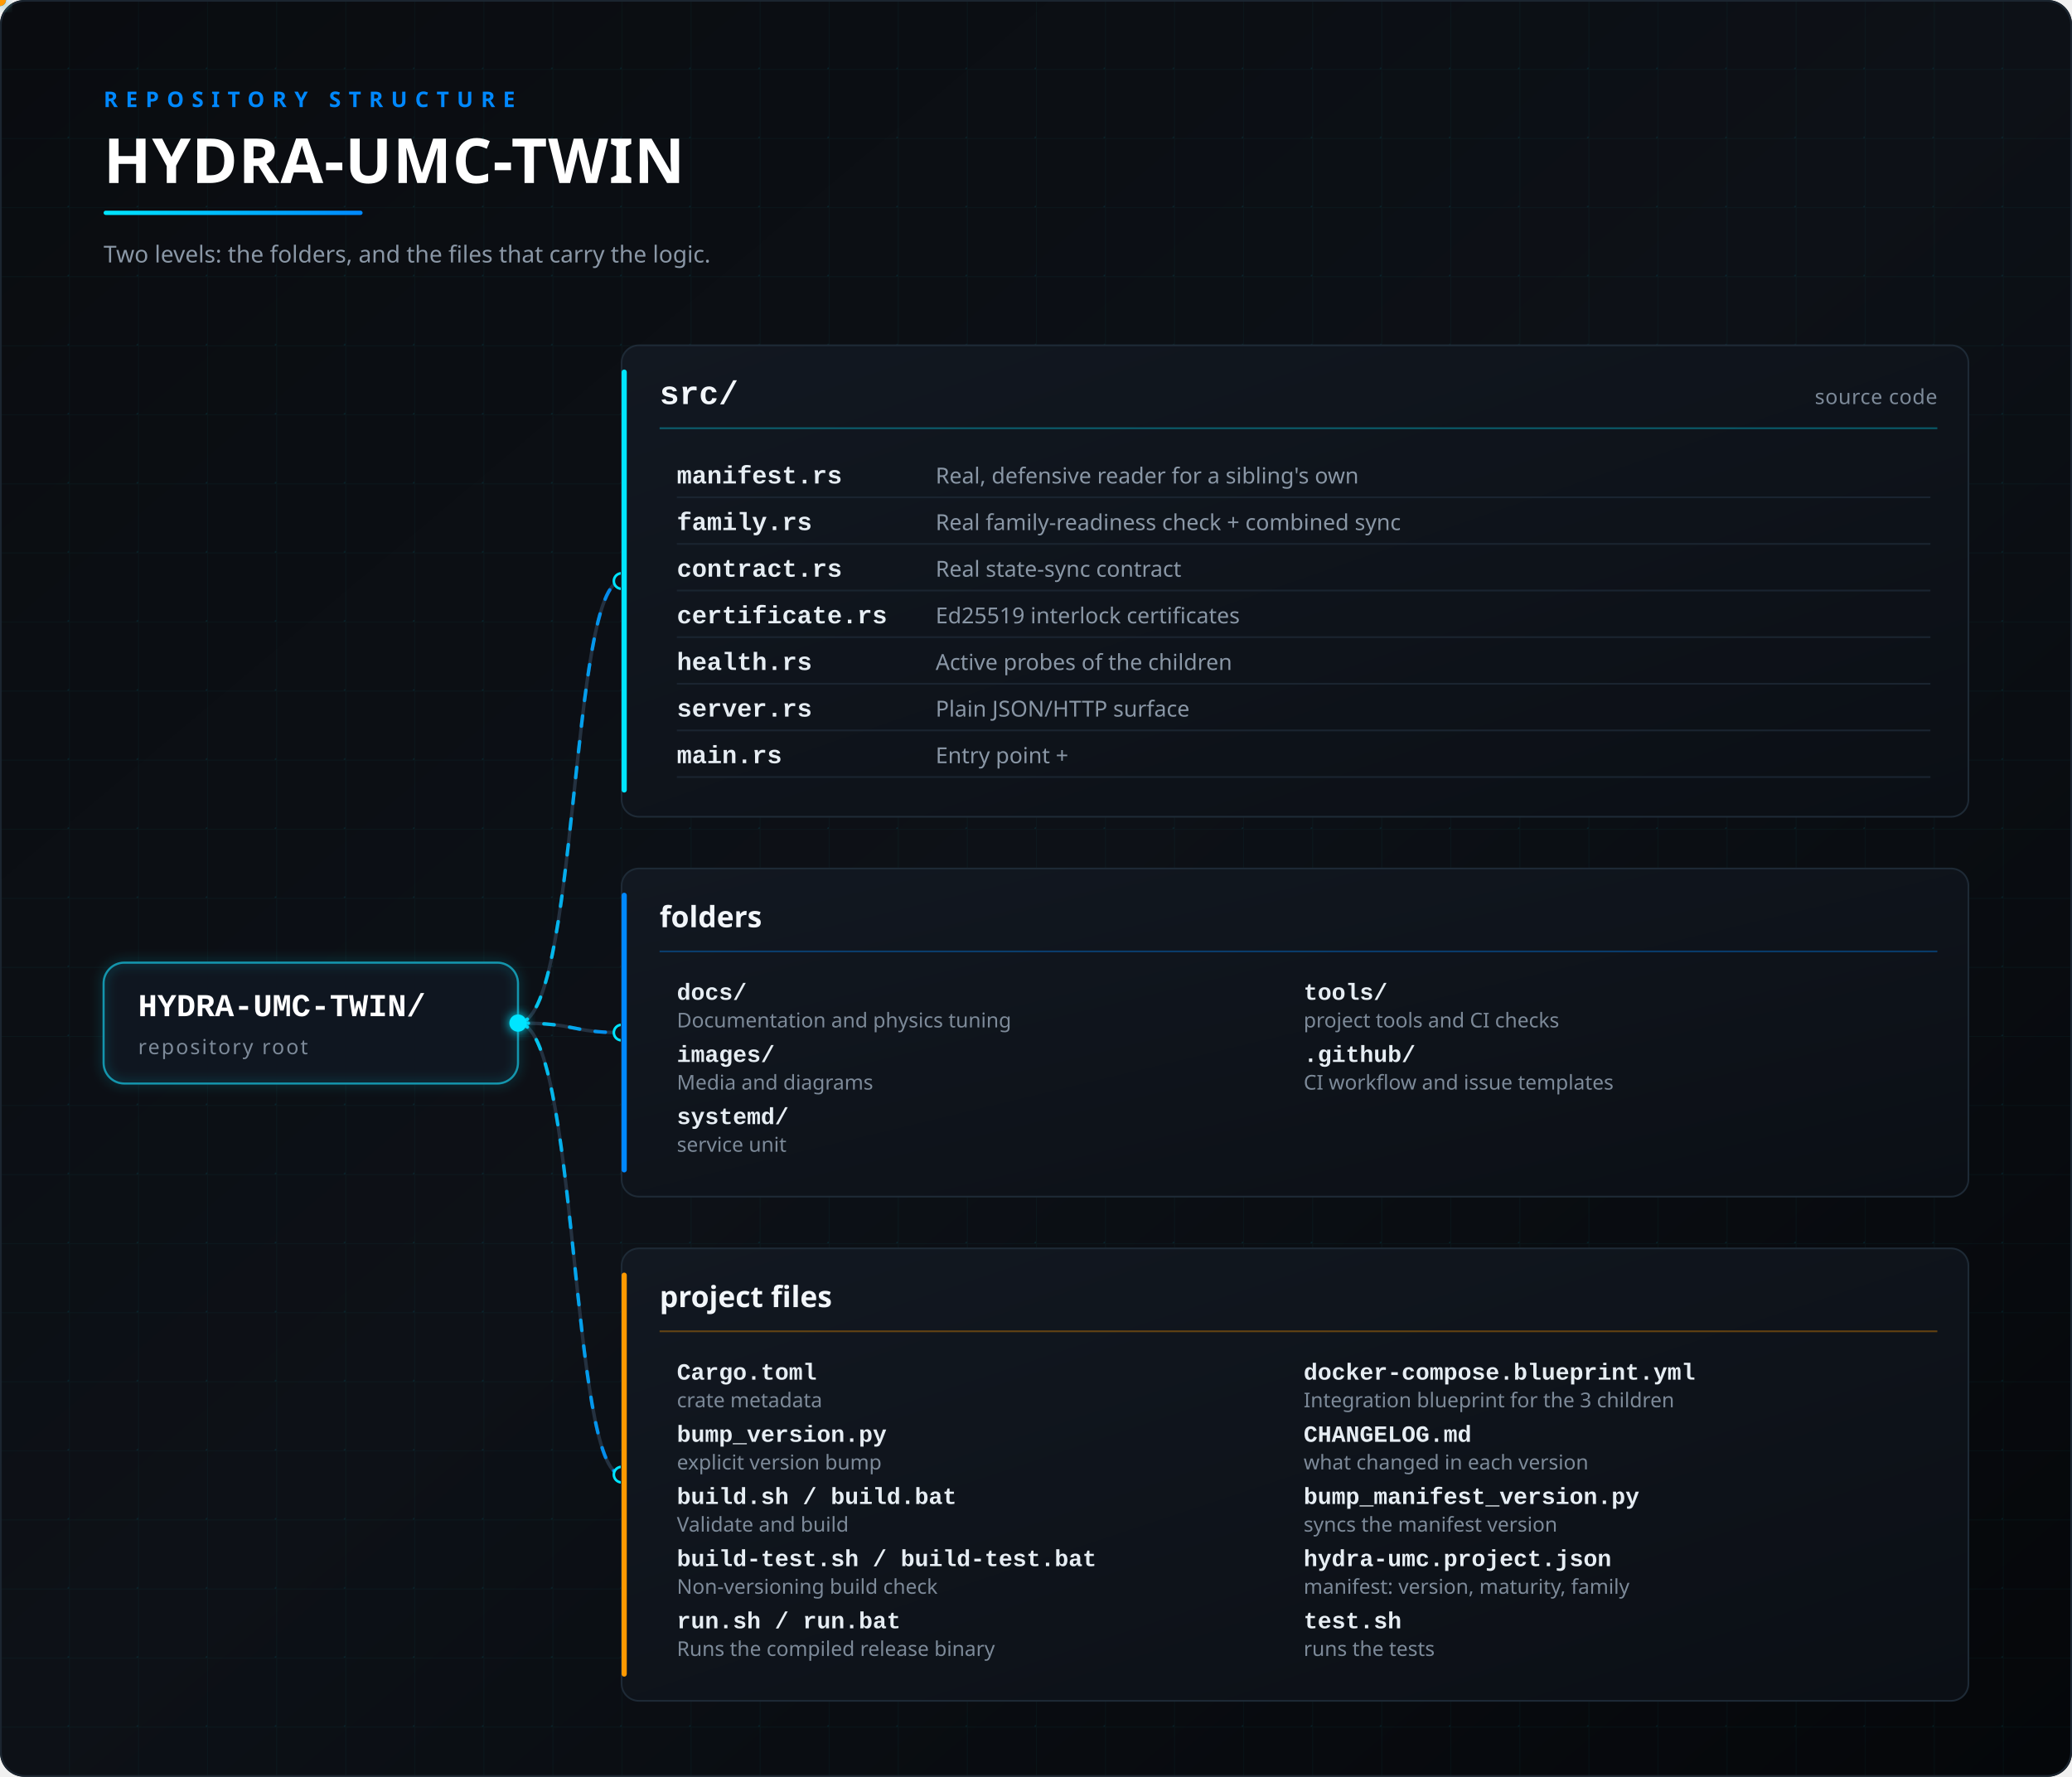
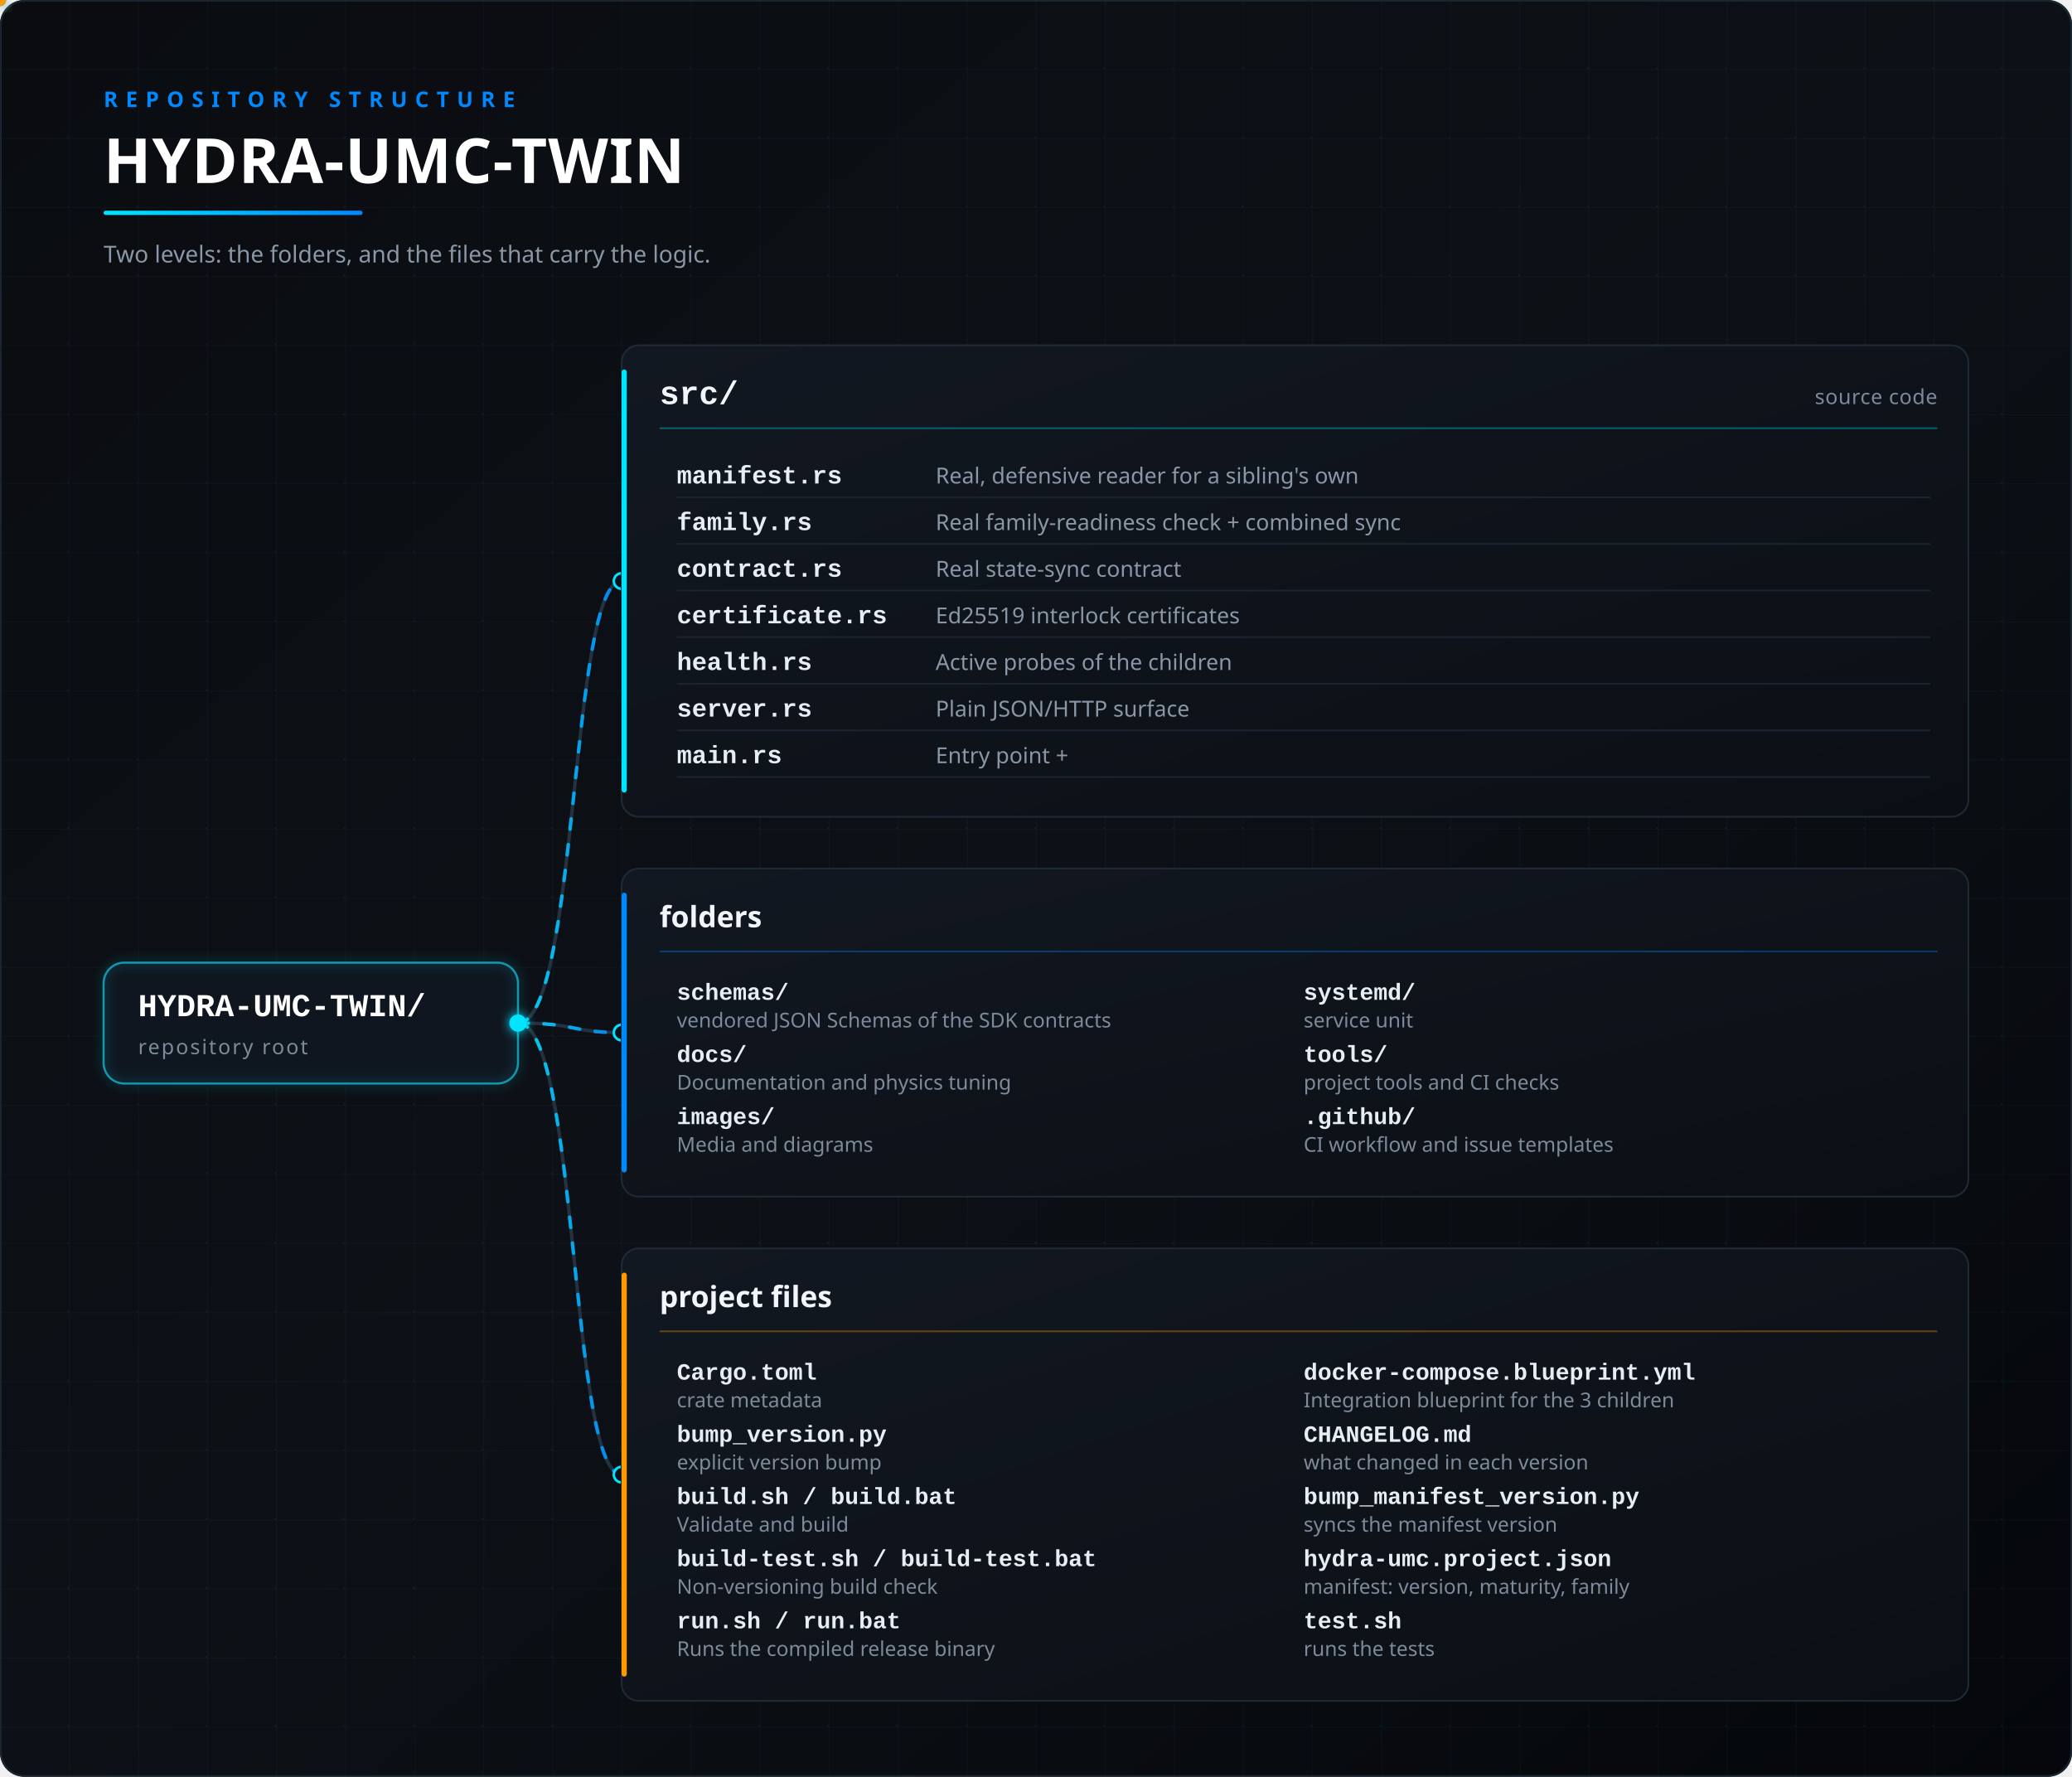
<svg xmlns="http://www.w3.org/2000/svg" viewBox="0 0 1200 1029" width="100%" role="img" aria-labelledby="t d">
  <defs>
    <linearGradient id="bg" x1="0" y1="0" x2="1" y2="1">
      <stop offset="0" stop-color="#0A0C10" />
      <stop offset="0.5" stop-color="#0D1117" />
      <stop offset="1" stop-color="#05070A" />
    </linearGradient>
    <linearGradient id="card" x1="0" y1="0" x2="1" y2="1">
      <stop offset="0" stop-color="#121821" />
      <stop offset="1" stop-color="#0B0F15" />
    </linearGradient>
    <linearGradient id="line" x1="0" y1="0" x2="1" y2="0">
      <stop offset="0" stop-color="#00E5FF" />
      <stop offset="1" stop-color="#0088FF" />
    </linearGradient>
    <filter id="glow" x="-50%" y="-50%" width="200%" height="200%">
      <feGaussianBlur stdDeviation="3" result="b" />
      <feMerge>
        <feMergeNode in="b" />
        <feMergeNode in="SourceGraphic" />
      </feMerge>
    </filter>
    <pattern id="grid" width="40" height="40" patternUnits="userSpaceOnUse">
      <path d="M40 0H0V40" fill="none" stroke="#00E5FF" stroke-opacity="0.035" />
      <circle cx="40" cy="40" r="1" fill="#00E5FF" fill-opacity="0.09" />
    </pattern>
  </defs>
  <rect width="1200" height="1029" rx="14" fill="url(#bg)" />
  <rect width="1200" height="1029" rx="14" fill="url(#grid)" />
  <rect x="0.5" y="0.5" width="1199" height="1028" rx="14" fill="none" stroke="#1B2530" />
  <text x="60" y="62" font-family="'Segoe UI','Noto Sans','Noto Sans CJK SC','Microsoft YaHei','Yu Gothic','Helvetica Neue',Helvetica,Arial,sans-serif" font-size="12.5" font-weight="600" fill="#0088FF" text-anchor="start" letter-spacing="4.5">REPOSITORY STRUCTURE</text>
  <text x="60" y="106" font-family="'Segoe UI','Noto Sans','Noto Sans CJK SC','Microsoft YaHei','Yu Gothic','Helvetica Neue',Helvetica,Arial,sans-serif" font-size="36" font-weight="700" fill="#FFFFFF" text-anchor="start" letter-spacing="0.5">HYDRA-UMC-TWIN</text>
  <rect x="60" y="122" width="150" height="2.5" rx="1.25" fill="url(#line)">
    <animate attributeName="width" values="40;150;150" keyTimes="0;0.4;1" dur="3s" repeatCount="indefinite" />
  </rect>
  <text x="60" y="152" font-family="'Segoe UI','Noto Sans','Noto Sans CJK SC','Microsoft YaHei','Yu Gothic','Helvetica Neue',Helvetica,Arial,sans-serif" font-size="13.5" font-weight="400" fill="#8A97A6" text-anchor="start">Two levels: the folders, and the files that carry the logic.</text>
  <path id="c0" d="M300,592.5 C335,592.5 330,336.5 360,336.5" fill="none" stroke="#243140" stroke-width="2" />
  <path d="M300,592.5 C335,592.5 330,336.5 360,336.5" fill="none" stroke="url(#line)" stroke-width="2" stroke-linecap="round" stroke-dasharray="6 9" opacity="0.9">
    <animate attributeName="stroke-dashoffset" from="0" to="-30" dur="1.6s" repeatCount="indefinite" />
  </path>
  <circle cx="360" cy="336.5" r="4.5" fill="#0D1117" stroke="#00E5FF" stroke-width="1.5" />
  <path id="c1" d="M300,592.5 C335,592.5 330,598 360,598" fill="none" stroke="#243140" stroke-width="2" />
  <path d="M300,592.5 C335,592.5 330,598 360,598" fill="none" stroke="url(#line)" stroke-width="2" stroke-linecap="round" stroke-dasharray="6 9" opacity="0.9">
    <animate attributeName="stroke-dashoffset" from="0" to="-30" dur="1.6s" repeatCount="indefinite" />
  </path>
  <circle cx="360" cy="598" r="4.5" fill="#0D1117" stroke="#00E5FF" stroke-width="1.5" />
  <path id="c2" d="M300,592.5 C335,592.5 330,854 360,854" fill="none" stroke="#243140" stroke-width="2" />
  <path d="M300,592.5 C335,592.5 330,854 360,854" fill="none" stroke="url(#line)" stroke-width="2" stroke-linecap="round" stroke-dasharray="6 9" opacity="0.9">
    <animate attributeName="stroke-dashoffset" from="0" to="-30" dur="1.6s" repeatCount="indefinite" />
  </path>
  <circle cx="360" cy="854" r="4.5" fill="#0D1117" stroke="#00E5FF" stroke-width="1.5" />
  <circle r="3.5" fill="#00E5FF" filter="url(#glow)">
    <animateMotion dur="3.4s" repeatCount="indefinite">
      <mpath href="#c0" />
    </animateMotion>
  </circle>
  <circle r="3.5" fill="#0088FF" filter="url(#glow)">
    <animateMotion dur="4.2s" repeatCount="indefinite">
      <mpath href="#c1" />
    </animateMotion>
  </circle>
  <circle r="3.5" fill="#FF9900" filter="url(#glow)">
    <animateMotion dur="5.0s" repeatCount="indefinite">
      <mpath href="#c2" />
    </animateMotion>
  </circle>
  <rect x="60" y="557.5" width="240" height="70" rx="12" fill="#0F1620" stroke="#2A3A4C" stroke-width="1.2" />
  <rect x="60" y="557.5" width="240" height="70" rx="12" fill="none" stroke="#00E5FF" stroke-opacity="0.5" stroke-width="1.2" filter="url(#glow)">
    <animate attributeName="stroke-opacity" values="0.15;0.6;0.15" dur="3.6s" repeatCount="indefinite" />
  </rect>
  <text x="80" y="588.5" font-family="'JetBrains Mono','Cascadia Code','SFMono-Regular',Consolas,'Liberation Mono',monospace" font-size="18.5" font-weight="700" fill="#FFFFFF" text-anchor="start">HYDRA-UMC-TWIN/</text>
  <text x="80" y="610.5" font-family="'Segoe UI','Noto Sans','Noto Sans CJK SC','Microsoft YaHei','Yu Gothic','Helvetica Neue',Helvetica,Arial,sans-serif" font-size="12" font-weight="400" fill="#7D8A99" text-anchor="start" letter-spacing="1">repository root</text>
  <circle cx="300" cy="592.5" r="5" fill="#00E5FF" filter="url(#glow)" />
  <rect x="360" y="200" width="780" height="273" rx="10" fill="url(#card)" stroke="#1E2A36" stroke-width="1" />
  <rect x="360" y="214" width="3" height="245" rx="1.5" fill="#00E5FF">
    <animate attributeName="opacity" values="0.55;1;0.55" dur="4s" begin="0s" repeatCount="indefinite" />
  </rect>
  <text x="382" y="234" font-family="'JetBrains Mono','Cascadia Code','SFMono-Regular',Consolas,'Liberation Mono',monospace" font-size="19" font-weight="700" fill="#F2F6FA" text-anchor="start">src/</text>
  <text x="1122" y="234" font-family="'Segoe UI','Noto Sans','Noto Sans CJK SC','Microsoft YaHei','Yu Gothic','Helvetica Neue',Helvetica,Arial,sans-serif" font-size="12" font-weight="400" fill="#7D8A99" text-anchor="end" letter-spacing="0.3">source code</text>
  <line x1="382" y1="248" x2="1122" y2="248" stroke="#00E5FF" stroke-opacity="0.35" stroke-width="1" />
  <text x="392" y="280" font-family="'JetBrains Mono','Cascadia Code','SFMono-Regular',Consolas,'Liberation Mono',monospace" font-size="14.5" font-weight="600" fill="#E6EDF3" text-anchor="start">manifest.rs</text>
  <text x="541.86" y="280" font-family="'Segoe UI','Noto Sans','Noto Sans CJK SC','Microsoft YaHei','Yu Gothic','Helvetica Neue',Helvetica,Arial,sans-serif" font-size="12.8" font-weight="400" fill="#8A97A6" text-anchor="start">Real, defensive reader for a sibling's own</text>
  <line x1="392" y1="288" x2="1118" y2="288" stroke="#1A2430" stroke-width="1" />
  <text x="392" y="307" font-family="'JetBrains Mono','Cascadia Code','SFMono-Regular',Consolas,'Liberation Mono',monospace" font-size="14.5" font-weight="600" fill="#E6EDF3" text-anchor="start">family.rs</text>
  <text x="541.86" y="307" font-family="'Segoe UI','Noto Sans','Noto Sans CJK SC','Microsoft YaHei','Yu Gothic','Helvetica Neue',Helvetica,Arial,sans-serif" font-size="12.8" font-weight="400" fill="#8A97A6" text-anchor="start">Real family-readiness check + combined sync</text>
  <line x1="392" y1="315" x2="1118" y2="315" stroke="#1A2430" stroke-width="1" />
  <text x="392" y="334" font-family="'JetBrains Mono','Cascadia Code','SFMono-Regular',Consolas,'Liberation Mono',monospace" font-size="14.5" font-weight="600" fill="#E6EDF3" text-anchor="start">contract.rs</text>
  <text x="541.86" y="334" font-family="'Segoe UI','Noto Sans','Noto Sans CJK SC','Microsoft YaHei','Yu Gothic','Helvetica Neue',Helvetica,Arial,sans-serif" font-size="12.8" font-weight="400" fill="#8A97A6" text-anchor="start">Real state-sync contract</text>
  <line x1="392" y1="342" x2="1118" y2="342" stroke="#1A2430" stroke-width="1" />
  <text x="392" y="361" font-family="'JetBrains Mono','Cascadia Code','SFMono-Regular',Consolas,'Liberation Mono',monospace" font-size="14.5" font-weight="600" fill="#E6EDF3" text-anchor="start">certificate.rs</text>
  <text x="541.86" y="361" font-family="'Segoe UI','Noto Sans','Noto Sans CJK SC','Microsoft YaHei','Yu Gothic','Helvetica Neue',Helvetica,Arial,sans-serif" font-size="12.8" font-weight="400" fill="#8A97A6" text-anchor="start">Ed25519 interlock certificates</text>
  <line x1="392" y1="369" x2="1118" y2="369" stroke="#1A2430" stroke-width="1" />
  <text x="392" y="388" font-family="'JetBrains Mono','Cascadia Code','SFMono-Regular',Consolas,'Liberation Mono',monospace" font-size="14.5" font-weight="600" fill="#E6EDF3" text-anchor="start">health.rs</text>
  <text x="541.86" y="388" font-family="'Segoe UI','Noto Sans','Noto Sans CJK SC','Microsoft YaHei','Yu Gothic','Helvetica Neue',Helvetica,Arial,sans-serif" font-size="12.8" font-weight="400" fill="#8A97A6" text-anchor="start">Active probes of the children</text>
  <line x1="392" y1="396" x2="1118" y2="396" stroke="#1A2430" stroke-width="1" />
  <text x="392" y="415" font-family="'JetBrains Mono','Cascadia Code','SFMono-Regular',Consolas,'Liberation Mono',monospace" font-size="14.5" font-weight="600" fill="#E6EDF3" text-anchor="start">server.rs</text>
  <text x="541.86" y="415" font-family="'Segoe UI','Noto Sans','Noto Sans CJK SC','Microsoft YaHei','Yu Gothic','Helvetica Neue',Helvetica,Arial,sans-serif" font-size="12.8" font-weight="400" fill="#8A97A6" text-anchor="start">Plain JSON/HTTP surface</text>
  <line x1="392" y1="423" x2="1118" y2="423" stroke="#1A2430" stroke-width="1" />
  <text x="392" y="442" font-family="'JetBrains Mono','Cascadia Code','SFMono-Regular',Consolas,'Liberation Mono',monospace" font-size="14.5" font-weight="600" fill="#E6EDF3" text-anchor="start">main.rs</text>
  <text x="541.86" y="442" font-family="'Segoe UI','Noto Sans','Noto Sans CJK SC','Microsoft YaHei','Yu Gothic','Helvetica Neue',Helvetica,Arial,sans-serif" font-size="12.8" font-weight="400" fill="#8A97A6" text-anchor="start">Entry point +</text>
  <line x1="392" y1="450" x2="1118" y2="450" stroke="#1A2430" stroke-width="1" />
  <rect x="360" y="503" width="780" height="190" rx="10" fill="url(#card)" stroke="#1E2A36" stroke-width="1" />
  <rect x="360" y="517" width="3" height="162" rx="1.5" fill="#0088FF">
    <animate attributeName="opacity" values="0.55;1;0.55" dur="4s" begin="0.6s" repeatCount="indefinite" />
  </rect>
  <text x="382" y="537" font-family="'Segoe UI','Noto Sans','Noto Sans CJK SC','Microsoft YaHei','Yu Gothic','Helvetica Neue',Helvetica,Arial,sans-serif" font-size="17" font-weight="700" fill="#F2F6FA" text-anchor="start">folders</text>
  <line x1="382" y1="551" x2="1122" y2="551" stroke="#0088FF" stroke-opacity="0.35" stroke-width="1" />
-   <text x="392" y="579" font-family="'JetBrains Mono','Cascadia Code','SFMono-Regular',Consolas,'Liberation Mono',monospace" font-size="13.5" font-weight="600" fill="#E6EDF3" text-anchor="start">docs/</text>
-   <text x="392" y="595" font-family="'Segoe UI','Noto Sans','Noto Sans CJK SC','Microsoft YaHei','Yu Gothic','Helvetica Neue',Helvetica,Arial,sans-serif" font-size="11.8" font-weight="400" fill="#7D8A99" text-anchor="start">Documentation and physics tuning</text>
-   <text x="392" y="615" font-family="'JetBrains Mono','Cascadia Code','SFMono-Regular',Consolas,'Liberation Mono',monospace" font-size="13.5" font-weight="600" fill="#E6EDF3" text-anchor="start">images/</text>
-   <text x="392" y="631" font-family="'Segoe UI','Noto Sans','Noto Sans CJK SC','Microsoft YaHei','Yu Gothic','Helvetica Neue',Helvetica,Arial,sans-serif" font-size="11.8" font-weight="400" fill="#7D8A99" text-anchor="start">Media and diagrams</text>
-   <text x="392" y="651" font-family="'JetBrains Mono','Cascadia Code','SFMono-Regular',Consolas,'Liberation Mono',monospace" font-size="13.5" font-weight="600" fill="#E6EDF3" text-anchor="start">systemd/</text>
-   <text x="392" y="667" font-family="'Segoe UI','Noto Sans','Noto Sans CJK SC','Microsoft YaHei','Yu Gothic','Helvetica Neue',Helvetica,Arial,sans-serif" font-size="11.8" font-weight="400" fill="#7D8A99" text-anchor="start">service unit</text>
-   <text x="755" y="579" font-family="'JetBrains Mono','Cascadia Code','SFMono-Regular',Consolas,'Liberation Mono',monospace" font-size="13.5" font-weight="600" fill="#E6EDF3" text-anchor="start">tools/</text>
-   <text x="755" y="595" font-family="'Segoe UI','Noto Sans','Noto Sans CJK SC','Microsoft YaHei','Yu Gothic','Helvetica Neue',Helvetica,Arial,sans-serif" font-size="11.8" font-weight="400" fill="#7D8A99" text-anchor="start">project tools and CI checks</text>
-   <text x="755" y="615" font-family="'JetBrains Mono','Cascadia Code','SFMono-Regular',Consolas,'Liberation Mono',monospace" font-size="13.5" font-weight="600" fill="#E6EDF3" text-anchor="start">.github/</text>
-   <text x="755" y="631" font-family="'Segoe UI','Noto Sans','Noto Sans CJK SC','Microsoft YaHei','Yu Gothic','Helvetica Neue',Helvetica,Arial,sans-serif" font-size="11.8" font-weight="400" fill="#7D8A99" text-anchor="start">CI workflow and issue templates</text>
+   <text x="392" y="579" font-family="'JetBrains Mono','Cascadia Code','SFMono-Regular',Consolas,'Liberation Mono',monospace" font-size="13.5" font-weight="600" fill="#E6EDF3" text-anchor="start">schemas/</text>
+   <text x="392" y="595" font-family="'Segoe UI','Noto Sans','Noto Sans CJK SC','Microsoft YaHei','Yu Gothic','Helvetica Neue',Helvetica,Arial,sans-serif" font-size="11.8" font-weight="400" fill="#7D8A99" text-anchor="start">vendored JSON Schemas of the SDK contracts</text>
+   <text x="392" y="615" font-family="'JetBrains Mono','Cascadia Code','SFMono-Regular',Consolas,'Liberation Mono',monospace" font-size="13.5" font-weight="600" fill="#E6EDF3" text-anchor="start">docs/</text>
+   <text x="392" y="631" font-family="'Segoe UI','Noto Sans','Noto Sans CJK SC','Microsoft YaHei','Yu Gothic','Helvetica Neue',Helvetica,Arial,sans-serif" font-size="11.8" font-weight="400" fill="#7D8A99" text-anchor="start">Documentation and physics tuning</text>
+   <text x="392" y="651" font-family="'JetBrains Mono','Cascadia Code','SFMono-Regular',Consolas,'Liberation Mono',monospace" font-size="13.5" font-weight="600" fill="#E6EDF3" text-anchor="start">images/</text>
+   <text x="392" y="667" font-family="'Segoe UI','Noto Sans','Noto Sans CJK SC','Microsoft YaHei','Yu Gothic','Helvetica Neue',Helvetica,Arial,sans-serif" font-size="11.8" font-weight="400" fill="#7D8A99" text-anchor="start">Media and diagrams</text>
+   <text x="755" y="579" font-family="'JetBrains Mono','Cascadia Code','SFMono-Regular',Consolas,'Liberation Mono',monospace" font-size="13.5" font-weight="600" fill="#E6EDF3" text-anchor="start">systemd/</text>
+   <text x="755" y="595" font-family="'Segoe UI','Noto Sans','Noto Sans CJK SC','Microsoft YaHei','Yu Gothic','Helvetica Neue',Helvetica,Arial,sans-serif" font-size="11.8" font-weight="400" fill="#7D8A99" text-anchor="start">service unit</text>
+   <text x="755" y="615" font-family="'JetBrains Mono','Cascadia Code','SFMono-Regular',Consolas,'Liberation Mono',monospace" font-size="13.5" font-weight="600" fill="#E6EDF3" text-anchor="start">tools/</text>
+   <text x="755" y="631" font-family="'Segoe UI','Noto Sans','Noto Sans CJK SC','Microsoft YaHei','Yu Gothic','Helvetica Neue',Helvetica,Arial,sans-serif" font-size="11.8" font-weight="400" fill="#7D8A99" text-anchor="start">project tools and CI checks</text>
+   <text x="755" y="651" font-family="'JetBrains Mono','Cascadia Code','SFMono-Regular',Consolas,'Liberation Mono',monospace" font-size="13.5" font-weight="600" fill="#E6EDF3" text-anchor="start">.github/</text>
+   <text x="755" y="667" font-family="'Segoe UI','Noto Sans','Noto Sans CJK SC','Microsoft YaHei','Yu Gothic','Helvetica Neue',Helvetica,Arial,sans-serif" font-size="11.8" font-weight="400" fill="#7D8A99" text-anchor="start">CI workflow and issue templates</text>
  <rect x="360" y="723" width="780" height="262" rx="10" fill="url(#card)" stroke="#1E2A36" stroke-width="1" />
  <rect x="360" y="737" width="3" height="234" rx="1.5" fill="#FF9900">
    <animate attributeName="opacity" values="0.55;1;0.55" dur="4s" begin="1.2s" repeatCount="indefinite" />
  </rect>
  <text x="382" y="757" font-family="'Segoe UI','Noto Sans','Noto Sans CJK SC','Microsoft YaHei','Yu Gothic','Helvetica Neue',Helvetica,Arial,sans-serif" font-size="17" font-weight="700" fill="#F2F6FA" text-anchor="start">project files</text>
  <line x1="382" y1="771" x2="1122" y2="771" stroke="#FF9900" stroke-opacity="0.35" stroke-width="1" />
  <text x="392" y="799" font-family="'JetBrains Mono','Cascadia Code','SFMono-Regular',Consolas,'Liberation Mono',monospace" font-size="13.5" font-weight="600" fill="#E6EDF3" text-anchor="start">Cargo.toml</text>
  <text x="392" y="815" font-family="'Segoe UI','Noto Sans','Noto Sans CJK SC','Microsoft YaHei','Yu Gothic','Helvetica Neue',Helvetica,Arial,sans-serif" font-size="11.8" font-weight="400" fill="#7D8A99" text-anchor="start">crate metadata</text>
  <text x="392" y="835" font-family="'JetBrains Mono','Cascadia Code','SFMono-Regular',Consolas,'Liberation Mono',monospace" font-size="13.5" font-weight="600" fill="#E6EDF3" text-anchor="start">bump_version.py</text>
  <text x="392" y="851" font-family="'Segoe UI','Noto Sans','Noto Sans CJK SC','Microsoft YaHei','Yu Gothic','Helvetica Neue',Helvetica,Arial,sans-serif" font-size="11.8" font-weight="400" fill="#7D8A99" text-anchor="start">explicit version bump</text>
  <text x="392" y="871" font-family="'JetBrains Mono','Cascadia Code','SFMono-Regular',Consolas,'Liberation Mono',monospace" font-size="13.5" font-weight="600" fill="#E6EDF3" text-anchor="start">build.sh / build.bat</text>
  <text x="392" y="887" font-family="'Segoe UI','Noto Sans','Noto Sans CJK SC','Microsoft YaHei','Yu Gothic','Helvetica Neue',Helvetica,Arial,sans-serif" font-size="11.8" font-weight="400" fill="#7D8A99" text-anchor="start">Validate and build</text>
  <text x="392" y="907" font-family="'JetBrains Mono','Cascadia Code','SFMono-Regular',Consolas,'Liberation Mono',monospace" font-size="13.5" font-weight="600" fill="#E6EDF3" text-anchor="start">build-test.sh / build-test.bat</text>
  <text x="392" y="923" font-family="'Segoe UI','Noto Sans','Noto Sans CJK SC','Microsoft YaHei','Yu Gothic','Helvetica Neue',Helvetica,Arial,sans-serif" font-size="11.8" font-weight="400" fill="#7D8A99" text-anchor="start">Non-versioning build check</text>
  <text x="392" y="943" font-family="'JetBrains Mono','Cascadia Code','SFMono-Regular',Consolas,'Liberation Mono',monospace" font-size="13.5" font-weight="600" fill="#E6EDF3" text-anchor="start">run.sh / run.bat</text>
  <text x="392" y="959" font-family="'Segoe UI','Noto Sans','Noto Sans CJK SC','Microsoft YaHei','Yu Gothic','Helvetica Neue',Helvetica,Arial,sans-serif" font-size="11.8" font-weight="400" fill="#7D8A99" text-anchor="start">Runs the compiled release binary</text>
  <text x="755" y="799" font-family="'JetBrains Mono','Cascadia Code','SFMono-Regular',Consolas,'Liberation Mono',monospace" font-size="13.5" font-weight="600" fill="#E6EDF3" text-anchor="start">docker-compose.blueprint.yml</text>
  <text x="755" y="815" font-family="'Segoe UI','Noto Sans','Noto Sans CJK SC','Microsoft YaHei','Yu Gothic','Helvetica Neue',Helvetica,Arial,sans-serif" font-size="11.8" font-weight="400" fill="#7D8A99" text-anchor="start">Integration blueprint for the 3 children</text>
  <text x="755" y="835" font-family="'JetBrains Mono','Cascadia Code','SFMono-Regular',Consolas,'Liberation Mono',monospace" font-size="13.5" font-weight="600" fill="#E6EDF3" text-anchor="start">CHANGELOG.md</text>
  <text x="755" y="851" font-family="'Segoe UI','Noto Sans','Noto Sans CJK SC','Microsoft YaHei','Yu Gothic','Helvetica Neue',Helvetica,Arial,sans-serif" font-size="11.8" font-weight="400" fill="#7D8A99" text-anchor="start">what changed in each version</text>
  <text x="755" y="871" font-family="'JetBrains Mono','Cascadia Code','SFMono-Regular',Consolas,'Liberation Mono',monospace" font-size="13.5" font-weight="600" fill="#E6EDF3" text-anchor="start">bump_manifest_version.py</text>
  <text x="755" y="887" font-family="'Segoe UI','Noto Sans','Noto Sans CJK SC','Microsoft YaHei','Yu Gothic','Helvetica Neue',Helvetica,Arial,sans-serif" font-size="11.8" font-weight="400" fill="#7D8A99" text-anchor="start">syncs the manifest version</text>
  <text x="755" y="907" font-family="'JetBrains Mono','Cascadia Code','SFMono-Regular',Consolas,'Liberation Mono',monospace" font-size="13.5" font-weight="600" fill="#E6EDF3" text-anchor="start">hydra-umc.project.json</text>
  <text x="755" y="923" font-family="'Segoe UI','Noto Sans','Noto Sans CJK SC','Microsoft YaHei','Yu Gothic','Helvetica Neue',Helvetica,Arial,sans-serif" font-size="11.8" font-weight="400" fill="#7D8A99" text-anchor="start">manifest: version, maturity, family</text>
  <text x="755" y="943" font-family="'JetBrains Mono','Cascadia Code','SFMono-Regular',Consolas,'Liberation Mono',monospace" font-size="13.5" font-weight="600" fill="#E6EDF3" text-anchor="start">test.sh</text>
  <text x="755" y="959" font-family="'Segoe UI','Noto Sans','Noto Sans CJK SC','Microsoft YaHei','Yu Gothic','Helvetica Neue',Helvetica,Arial,sans-serif" font-size="11.8" font-weight="400" fill="#7D8A99" text-anchor="start">runs the tests</text>
</svg>
